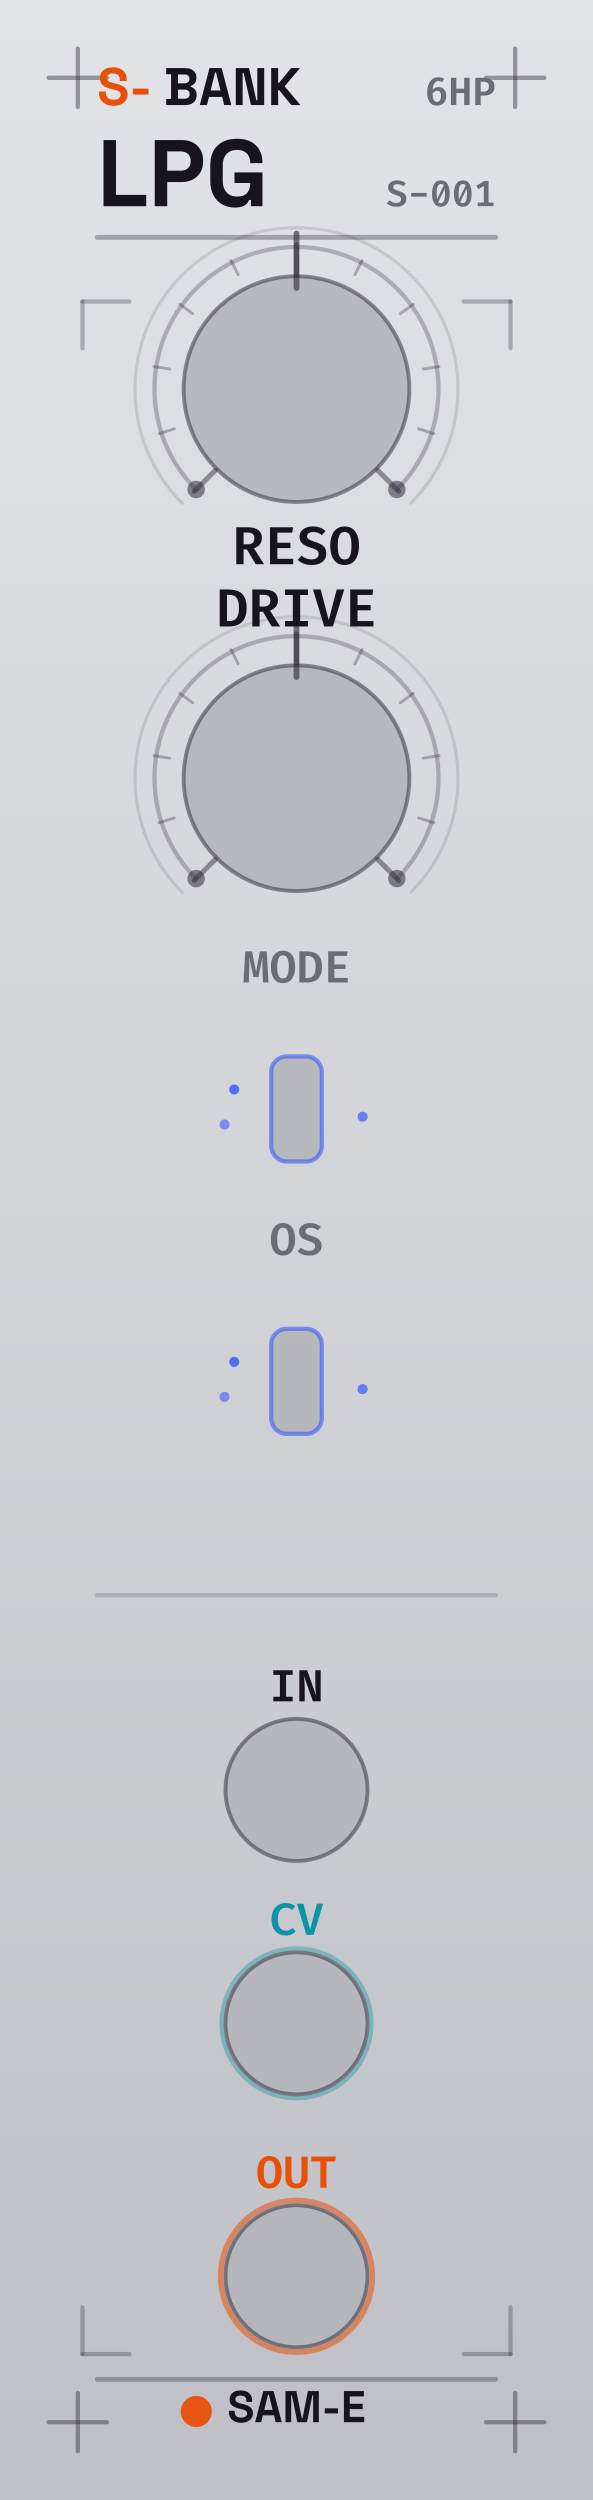
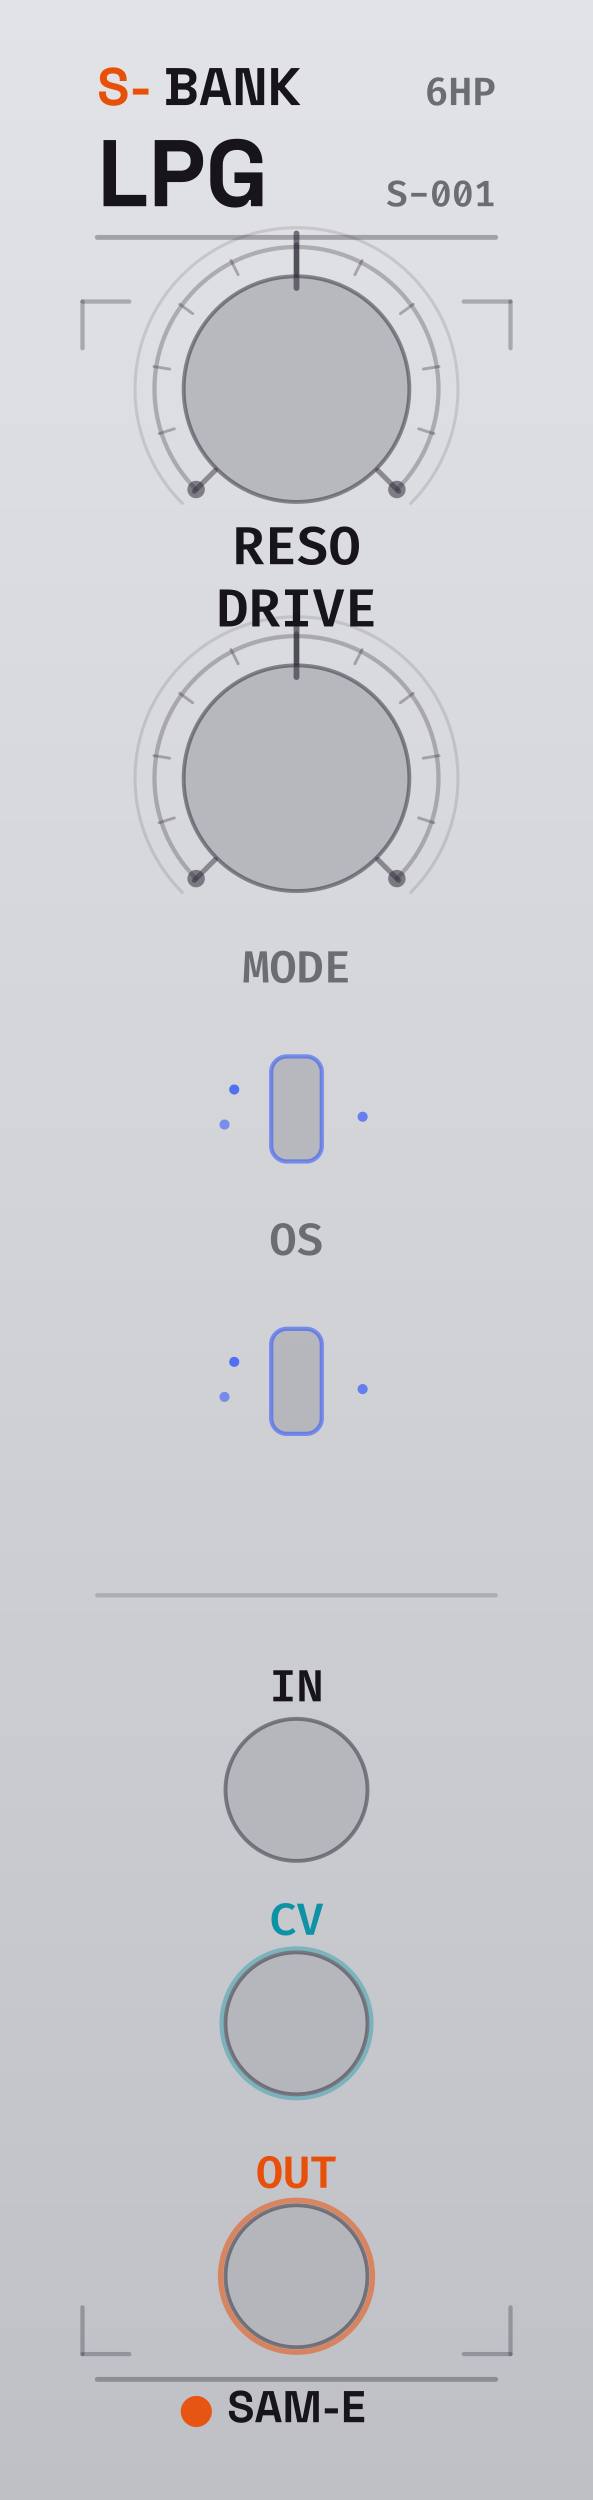
<svg xmlns="http://www.w3.org/2000/svg" version="1.1" width="30.48mm" height="128.5mm" viewBox="0 0 30.48 128.5">
  <defs>
    <linearGradient id="bg" x1="0" y1="0" x2="0" y2="128.5" gradientUnits="userSpaceOnUse">
      <stop offset="0" stop-color="#e2e3e6" />
      <stop offset="0.5" stop-color="#d2d3d7" />
      <stop offset="1" stop-color="#bfc0c5" />
    </linearGradient>
  </defs>
  <rect x="0" y="0" width="30.48" height="128.5" fill="url(#bg)" />
-   <line x1="2.50" y1="4.00" x2="5.50" y2="4.00" stroke="#2b2733" stroke-width="0.22" stroke-opacity="0.42" stroke-linecap="round" />
-   <line x1="4.00" y1="2.50" x2="4.00" y2="5.50" stroke="#2b2733" stroke-width="0.22" stroke-opacity="0.42" stroke-linecap="round" />
-   <line x1="24.98" y1="4.00" x2="27.98" y2="4.00" stroke="#2b2733" stroke-width="0.22" stroke-opacity="0.42" stroke-linecap="round" />
-   <line x1="26.48" y1="2.50" x2="26.48" y2="5.50" stroke="#2b2733" stroke-width="0.22" stroke-opacity="0.42" stroke-linecap="round" />
-   <line x1="2.50" y1="124.50" x2="5.50" y2="124.50" stroke="#2b2733" stroke-width="0.22" stroke-opacity="0.42" stroke-linecap="round" />
-   <line x1="4.00" y1="123.00" x2="4.00" y2="126.00" stroke="#2b2733" stroke-width="0.22" stroke-opacity="0.42" stroke-linecap="round" />
-   <line x1="24.98" y1="124.50" x2="27.98" y2="124.50" stroke="#2b2733" stroke-width="0.22" stroke-opacity="0.42" stroke-linecap="round" />
-   <line x1="26.48" y1="123.00" x2="26.48" y2="126.00" stroke="#2b2733" stroke-width="0.22" stroke-opacity="0.42" stroke-linecap="round" />
  <line x1="4.24" y1="15.50" x2="6.64" y2="15.50" stroke="#2b2733" stroke-width="0.22" stroke-opacity="0.3" stroke-linecap="round" />
  <line x1="4.24" y1="15.50" x2="4.24" y2="17.90" stroke="#2b2733" stroke-width="0.22" stroke-opacity="0.3" stroke-linecap="round" />
  <line x1="26.24" y1="15.50" x2="23.84" y2="15.50" stroke="#2b2733" stroke-width="0.22" stroke-opacity="0.3" stroke-linecap="round" />
  <line x1="26.24" y1="15.50" x2="26.24" y2="17.90" stroke="#2b2733" stroke-width="0.22" stroke-opacity="0.3" stroke-linecap="round" />
  <line x1="4.24" y1="121.00" x2="6.64" y2="121.00" stroke="#2b2733" stroke-width="0.22" stroke-opacity="0.3" stroke-linecap="round" />
  <line x1="4.24" y1="121.00" x2="4.24" y2="118.60" stroke="#2b2733" stroke-width="0.22" stroke-opacity="0.3" stroke-linecap="round" />
  <line x1="26.24" y1="121.00" x2="23.84" y2="121.00" stroke="#2b2733" stroke-width="0.22" stroke-opacity="0.3" stroke-linecap="round" />
  <line x1="26.24" y1="121.00" x2="26.24" y2="118.60" stroke="#2b2733" stroke-width="0.22" stroke-opacity="0.3" stroke-linecap="round" />
  <path d="M 5.839 5.438 Q 5.619 5.438 5.451 5.359 Q 5.282 5.281 5.187 5.134 Q 5.092 4.987 5.092 4.781 V 4.705 H 5.445 V 4.781 Q 5.445 4.952 5.551 5.038 Q 5.657 5.123 5.839 5.123 Q 6.023 5.123 6.114 5.050 Q 6.205 4.977 6.205 4.863 Q 6.205 4.784 6.160 4.735 Q 6.116 4.686 6.030 4.655 Q 5.945 4.624 5.822 4.597 L 5.760 4.583 Q 5.565 4.540 5.425 4.473 Q 5.285 4.407 5.210 4.298 Q 5.136 4.189 5.136 4.016 Q 5.136 3.842 5.218 3.719 Q 5.301 3.595 5.452 3.529 Q 5.603 3.462 5.806 3.462 Q 6.010 3.462 6.168 3.531 Q 6.327 3.600 6.418 3.738 Q 6.509 3.875 6.509 4.081 V 4.162 H 6.156 V 4.081 Q 6.156 3.972 6.114 3.906 Q 6.072 3.839 5.993 3.808 Q 5.915 3.777 5.806 3.777 Q 5.643 3.777 5.566 3.838 Q 5.489 3.899 5.489 4.005 Q 5.489 4.075 5.525 4.124 Q 5.562 4.173 5.635 4.206 Q 5.708 4.238 5.822 4.263 L 5.885 4.276 Q 6.088 4.320 6.239 4.388 Q 6.390 4.455 6.474 4.567 Q 6.558 4.678 6.558 4.852 Q 6.558 5.025 6.470 5.157 Q 6.382 5.289 6.220 5.363 Q 6.059 5.438 5.839 5.438 Z M 6.829 4.863 V 4.553 H 7.633 V 4.863 Z" fill="#E8500A" fill-rule="nonzero" />
  <path d="M 8.542 5.400 V 5.085 H 8.792 V 3.815 H 8.542 V 3.500 H 9.519 Q 9.693 3.500 9.822 3.558 Q 9.951 3.617 10.023 3.724 Q 10.095 3.831 10.095 3.980 V 4.008 Q 10.095 4.138 10.046 4.221 Q 9.997 4.303 9.931 4.348 Q 9.864 4.393 9.804 4.412 V 4.461 Q 9.864 4.477 9.935 4.522 Q 10.005 4.567 10.055 4.651 Q 10.106 4.735 10.106 4.871 V 4.898 Q 10.106 5.055 10.032 5.168 Q 9.959 5.281 9.830 5.340 Q 9.701 5.400 9.530 5.400 Z M 9.150 5.074 H 9.487 Q 9.603 5.074 9.675 5.017 Q 9.747 4.960 9.747 4.854 V 4.827 Q 9.747 4.721 9.677 4.664 Q 9.606 4.607 9.487 4.607 H 9.150 Z M 9.150 4.282 H 9.481 Q 9.593 4.282 9.665 4.225 Q 9.736 4.168 9.736 4.067 V 4.040 Q 9.736 3.937 9.666 3.881 Q 9.595 3.826 9.481 3.826 H 9.150 Z M 10.269 5.400 10.768 3.500 H 11.392 L 11.892 5.400 H 11.523 L 11.419 4.982 H 10.741 L 10.638 5.400 Z M 10.825 4.651 H 11.335 L 11.105 3.725 H 11.056 Z M 12.120 5.400 V 3.500 H 12.801 L 13.178 5.156 H 13.227 V 3.500 H 13.580 V 5.400 H 12.899 L 12.521 3.744 H 12.472 V 5.400 Z M 13.938 5.400 V 3.500 H 14.296 V 4.255 H 14.345 L 14.961 3.500 H 15.420 L 14.628 4.436 L 15.447 5.400 H 14.975 L 14.345 4.629 H 14.296 V 5.400 Z" fill="#17141c" fill-rule="nonzero" />
  <path d="M 5.321 10.600 V 7.200 H 5.962 V 10.017 H 7.516 V 10.600 Z M 7.953 10.600 V 7.200 H 9.352 Q 9.673 7.200 9.918 7.329 Q 10.163 7.457 10.302 7.691 Q 10.440 7.924 10.440 8.244 V 8.312 Q 10.440 8.628 10.297 8.864 Q 10.153 9.099 9.908 9.228 Q 9.663 9.357 9.352 9.357 H 8.594 V 10.600 Z M 8.594 8.774 H 9.289 Q 9.517 8.774 9.658 8.647 Q 9.799 8.521 9.799 8.303 V 8.254 Q 9.799 8.035 9.658 7.909 Q 9.517 7.783 9.289 7.783 H 8.594 Z M 12.062 10.668 Q 11.713 10.668 11.429 10.510 Q 11.144 10.352 10.977 10.049 Q 10.809 9.745 10.809 9.308 V 8.492 Q 10.809 7.836 11.178 7.484 Q 11.548 7.132 12.179 7.132 Q 12.806 7.132 13.148 7.465 Q 13.490 7.797 13.490 8.366 V 8.385 H 12.859 V 8.346 Q 12.859 8.167 12.784 8.021 Q 12.708 7.875 12.558 7.790 Q 12.407 7.705 12.179 7.705 Q 11.839 7.705 11.645 7.914 Q 11.450 8.123 11.450 8.482 V 9.318 Q 11.450 9.672 11.645 9.888 Q 11.839 10.105 12.189 10.105 Q 12.538 10.105 12.699 9.920 Q 12.859 9.735 12.859 9.454 V 9.405 H 12.053 V 8.861 H 13.490 V 10.600 H 12.898 V 10.275 H 12.810 Q 12.776 10.357 12.701 10.449 Q 12.626 10.542 12.475 10.605 Q 12.325 10.668 12.062 10.668 Z" fill="#17141c" fill-rule="nonzero" />
  <path d="M 22.534 3.970 Q 22.623 3.970 22.697 3.992 Q 22.770 4.015 22.829 4.057 L 22.726 4.223 Q 22.684 4.193 22.635 4.179 Q 22.587 4.165 22.537 4.165 Q 22.446 4.165 22.378 4.225 Q 22.309 4.284 22.272 4.396 Q 22.240 4.491 22.233 4.619 Q 22.292 4.549 22.364 4.513 Q 22.450 4.471 22.543 4.471 Q 22.652 4.471 22.741 4.523 Q 22.830 4.575 22.883 4.676 Q 22.936 4.777 22.936 4.926 Q 22.936 5.072 22.876 5.186 Q 22.817 5.300 22.709 5.365 Q 22.601 5.430 22.459 5.430 Q 22.324 5.430 22.228 5.379 Q 22.133 5.328 22.074 5.237 Q 22.014 5.145 21.986 5.022 Q 21.958 4.899 21.958 4.757 Q 21.958 4.522 22.027 4.345 Q 22.096 4.167 22.225 4.068 Q 22.354 3.970 22.534 3.970 Z M 22.235 4.801 Q 22.239 5.009 22.284 5.116 Q 22.334 5.234 22.461 5.234 Q 22.567 5.234 22.617 5.151 Q 22.668 5.068 22.668 4.940 Q 22.668 4.837 22.644 4.777 Q 22.621 4.717 22.580 4.690 Q 22.538 4.663 22.479 4.663 Q 22.401 4.663 22.332 4.709 Q 22.277 4.745 22.235 4.801 Z M 23.860 5.400 V 4.785 H 23.455 V 5.400 H 23.178 V 4.000 H 23.455 V 4.557 H 23.860 V 4.000 H 24.138 V 5.400 Z M 25.131 4.448 Q 25.131 4.361 25.098 4.307 Q 25.065 4.253 25.002 4.228 Q 24.939 4.202 24.851 4.202 H 24.707 V 4.710 H 24.859 Q 24.942 4.710 25.003 4.684 Q 25.063 4.658 25.097 4.600 Q 25.131 4.543 25.131 4.448 Z M 25.418 4.446 Q 25.418 4.609 25.349 4.713 Q 25.280 4.817 25.155 4.866 Q 25.031 4.915 24.868 4.915 H 24.707 V 5.400 H 24.429 V 4.000 H 24.841 Q 25.114 4.000 25.266 4.110 Q 25.418 4.221 25.418 4.446 Z" fill="#6c6d72" fill-rule="nonzero" />
  <path d="M 20.887 10.227 Q 20.887 10.345 20.826 10.436 Q 20.766 10.526 20.652 10.577 Q 20.538 10.628 20.377 10.628 Q 20.207 10.628 20.086 10.578 Q 19.965 10.528 19.883 10.449 L 20.019 10.297 Q 20.089 10.360 20.176 10.396 Q 20.264 10.432 20.373 10.432 Q 20.442 10.432 20.498 10.410 Q 20.554 10.389 20.587 10.347 Q 20.619 10.305 20.619 10.244 Q 20.619 10.190 20.597 10.154 Q 20.574 10.117 20.519 10.088 Q 20.464 10.059 20.366 10.029 Q 20.223 9.985 20.129 9.932 Q 20.036 9.879 19.991 9.806 Q 19.946 9.733 19.946 9.634 Q 19.946 9.522 20.008 9.441 Q 20.070 9.359 20.176 9.316 Q 20.282 9.272 20.412 9.272 Q 20.557 9.272 20.667 9.314 Q 20.777 9.355 20.861 9.433 L 20.732 9.578 Q 20.665 9.521 20.588 9.494 Q 20.510 9.466 20.430 9.466 Q 20.367 9.466 20.318 9.483 Q 20.269 9.500 20.240 9.533 Q 20.212 9.566 20.212 9.617 Q 20.212 9.663 20.238 9.695 Q 20.264 9.728 20.327 9.755 Q 20.390 9.783 20.500 9.818 Q 20.615 9.853 20.702 9.902 Q 20.789 9.950 20.838 10.028 Q 20.887 10.106 20.887 10.227 Z M 21.135 10.110 V 9.913 H 21.929 V 10.110 Z M 22.660 9.272 Q 22.885 9.272 22.999 9.449 Q 23.114 9.626 23.114 9.948 Q 23.114 10.270 22.999 10.449 Q 22.885 10.628 22.660 10.628 Q 22.434 10.628 22.320 10.449 Q 22.206 10.270 22.206 9.948 Q 22.206 9.626 22.320 9.449 Q 22.434 9.272 22.660 9.272 Z M 22.660 9.456 Q 22.554 9.456 22.500 9.569 Q 22.446 9.683 22.446 9.948 Q 22.446 10.094 22.457 10.190 Q 22.460 10.216 22.464 10.238 L 22.809 9.526 Q 22.799 9.511 22.787 9.498 Q 22.740 9.456 22.660 9.456 Z M 22.526 10.393 Q 22.541 10.410 22.559 10.420 Q 22.600 10.444 22.660 10.444 Q 22.731 10.444 22.779 10.396 Q 22.826 10.347 22.850 10.238 Q 22.873 10.128 22.873 9.948 Q 22.873 9.801 22.861 9.704 Z M 23.788 9.272 Q 24.013 9.272 24.127 9.449 Q 24.242 9.626 24.242 9.948 Q 24.242 10.270 24.127 10.449 Q 24.013 10.628 23.788 10.628 Q 23.562 10.628 23.448 10.449 Q 23.334 10.270 23.334 9.948 Q 23.334 9.626 23.448 9.449 Q 23.562 9.272 23.788 9.272 Z M 23.788 9.456 Q 23.682 9.456 23.628 9.569 Q 23.574 9.683 23.574 9.948 Q 23.574 10.094 23.585 10.190 Q 23.588 10.216 23.592 10.238 L 23.937 9.526 Q 23.927 9.511 23.915 9.498 Q 23.868 9.456 23.788 9.456 Z M 23.654 10.393 Q 23.669 10.410 23.687 10.420 Q 23.728 10.444 23.788 10.444 Q 23.859 10.444 23.907 10.396 Q 23.954 10.347 23.978 10.238 Q 24.001 10.128 24.001 9.948 Q 24.001 9.801 23.989 9.704 Z M 25.112 9.300 V 10.409 H 25.365 V 10.600 H 24.554 V 10.409 H 24.869 V 9.550 L 24.592 9.722 L 24.485 9.550 L 24.893 9.300 Z" fill="#6c6d72" fill-rule="nonzero" />
  <line x1="5.00" y1="12.20" x2="25.48" y2="12.20" stroke="#2b2733" stroke-width="0.25" stroke-opacity="0.34" stroke-linecap="round" />
  <line x1="5.00" y1="82.00" x2="25.48" y2="82.00" stroke="#2b2733" stroke-width="0.22" stroke-opacity="0.2" stroke-linecap="round" />
  <circle cx="15.24" cy="20.00" r="5.80" fill="#b4b5ba" fill-opacity="0.9" stroke="#2b2733" stroke-width="0.2" stroke-opacity="0.5" />
  <path d="M9.37,25.87 A8.30,8.30 0 1 1 21.11,25.87" fill="none" stroke="#2b2733" stroke-width="0.16" stroke-opacity="0.14" stroke-linecap="round" />
  <path d="M10.08,25.16 A7.30,7.30 0 1 1 20.40,25.16" fill="none" stroke="#2b2733" stroke-width="0.22" stroke-opacity="0.28" stroke-linecap="round" />
  <line x1="11.07" y1="24.17" x2="9.99" y2="25.25" stroke="#2b2733" stroke-width="0.26" stroke-opacity="0.46" stroke-linecap="round" />
  <line x1="8.96" y1="22.04" x2="8.18" y2="22.29" stroke="#2b2733" stroke-width="0.15" stroke-opacity="0.32" stroke-linecap="round" />
  <line x1="8.72" y1="18.97" x2="7.91" y2="18.84" stroke="#2b2733" stroke-width="0.15" stroke-opacity="0.32" stroke-linecap="round" />
  <line x1="9.90" y1="16.12" x2="9.24" y2="15.64" stroke="#2b2733" stroke-width="0.15" stroke-opacity="0.32" stroke-linecap="round" />
  <line x1="12.24" y1="14.12" x2="11.87" y2="13.39" stroke="#2b2733" stroke-width="0.15" stroke-opacity="0.32" stroke-linecap="round" />
  <line x1="15.24" y1="14.10" x2="15.24" y2="12.58" stroke="#2b2733" stroke-width="0.26" stroke-opacity="0.46" stroke-linecap="round" />
  <line x1="18.24" y1="14.12" x2="18.61" y2="13.39" stroke="#2b2733" stroke-width="0.15" stroke-opacity="0.32" stroke-linecap="round" />
  <line x1="20.58" y1="16.12" x2="21.24" y2="15.64" stroke="#2b2733" stroke-width="0.15" stroke-opacity="0.32" stroke-linecap="round" />
  <line x1="21.76" y1="18.97" x2="22.57" y2="18.84" stroke="#2b2733" stroke-width="0.15" stroke-opacity="0.32" stroke-linecap="round" />
  <line x1="21.52" y1="22.04" x2="22.30" y2="22.29" stroke="#2b2733" stroke-width="0.15" stroke-opacity="0.32" stroke-linecap="round" />
  <line x1="19.41" y1="24.17" x2="20.49" y2="25.25" stroke="#2b2733" stroke-width="0.26" stroke-opacity="0.46" stroke-linecap="round" />
  <line x1="15.24" y1="14.80" x2="15.24" y2="12.00" stroke="#2b2733" stroke-width="0.3" stroke-opacity="0.6" stroke-linecap="round" />
  <circle cx="10.08" cy="25.16" r="0.45" fill="#2b2733" fill-opacity="0.53" stroke="none" stroke-width="0.25" stroke-opacity="1.0" />
  <circle cx="20.40" cy="25.16" r="0.45" fill="#2b2733" fill-opacity="0.53" stroke="none" stroke-width="0.25" stroke-opacity="1.0" />
  <circle cx="15.24" cy="40.00" r="5.80" fill="#b4b5ba" fill-opacity="0.9" stroke="#2b2733" stroke-width="0.2" stroke-opacity="0.5" />
  <path d="M9.37,45.87 A8.30,8.30 0 1 1 21.11,45.87" fill="none" stroke="#2b2733" stroke-width="0.16" stroke-opacity="0.14" stroke-linecap="round" />
  <path d="M10.08,45.16 A7.30,7.30 0 1 1 20.40,45.16" fill="none" stroke="#2b2733" stroke-width="0.22" stroke-opacity="0.28" stroke-linecap="round" />
  <line x1="11.07" y1="44.17" x2="9.99" y2="45.25" stroke="#2b2733" stroke-width="0.26" stroke-opacity="0.46" stroke-linecap="round" />
  <line x1="8.96" y1="42.04" x2="8.18" y2="42.29" stroke="#2b2733" stroke-width="0.15" stroke-opacity="0.32" stroke-linecap="round" />
  <line x1="8.72" y1="38.97" x2="7.91" y2="38.84" stroke="#2b2733" stroke-width="0.15" stroke-opacity="0.32" stroke-linecap="round" />
  <line x1="9.90" y1="36.12" x2="9.24" y2="35.64" stroke="#2b2733" stroke-width="0.15" stroke-opacity="0.32" stroke-linecap="round" />
  <line x1="12.24" y1="34.12" x2="11.87" y2="33.39" stroke="#2b2733" stroke-width="0.15" stroke-opacity="0.32" stroke-linecap="round" />
  <line x1="15.24" y1="34.10" x2="15.24" y2="32.58" stroke="#2b2733" stroke-width="0.26" stroke-opacity="0.46" stroke-linecap="round" />
  <line x1="18.24" y1="34.12" x2="18.61" y2="33.39" stroke="#2b2733" stroke-width="0.15" stroke-opacity="0.32" stroke-linecap="round" />
  <line x1="20.58" y1="36.12" x2="21.24" y2="35.64" stroke="#2b2733" stroke-width="0.15" stroke-opacity="0.32" stroke-linecap="round" />
  <line x1="21.76" y1="38.97" x2="22.57" y2="38.84" stroke="#2b2733" stroke-width="0.15" stroke-opacity="0.32" stroke-linecap="round" />
  <line x1="21.52" y1="42.04" x2="22.30" y2="42.29" stroke="#2b2733" stroke-width="0.15" stroke-opacity="0.32" stroke-linecap="round" />
  <line x1="19.41" y1="44.17" x2="20.49" y2="45.25" stroke="#2b2733" stroke-width="0.26" stroke-opacity="0.46" stroke-linecap="round" />
  <line x1="15.24" y1="34.80" x2="15.24" y2="32.00" stroke="#2b2733" stroke-width="0.3" stroke-opacity="0.6" stroke-linecap="round" />
  <circle cx="10.08" cy="45.16" r="0.45" fill="#2b2733" fill-opacity="0.53" stroke="none" stroke-width="0.25" stroke-opacity="1.0" />
  <circle cx="20.40" cy="45.16" r="0.45" fill="#2b2733" fill-opacity="0.53" stroke="none" stroke-width="0.25" stroke-opacity="1.0" />
  <rect x="13.94" y="54.30" width="2.60" height="5.40" rx="0.80" fill="#b4b5ba" fill-opacity="0.9" stroke="#1C46FF" stroke-width="0.22" stroke-opacity="0.5" />
  <circle cx="12.04" cy="56.00" r="0.26" fill="#1C46FF" fill-opacity="0.7" stroke="none" stroke-width="0.25" stroke-opacity="1.0" />
  <circle cx="11.54" cy="57.80" r="0.26" fill="#1C46FF" fill-opacity="0.5" stroke="none" stroke-width="0.25" stroke-opacity="1.0" />
  <circle cx="18.64" cy="57.40" r="0.26" fill="#1C46FF" fill-opacity="0.6" stroke="none" stroke-width="0.25" stroke-opacity="1.0" />
  <rect x="13.94" y="68.30" width="2.60" height="5.40" rx="0.80" fill="#b4b5ba" fill-opacity="0.9" stroke="#1C46FF" stroke-width="0.22" stroke-opacity="0.5" />
  <circle cx="12.04" cy="70.00" r="0.26" fill="#1C46FF" fill-opacity="0.7" stroke="none" stroke-width="0.25" stroke-opacity="1.0" />
  <circle cx="11.54" cy="71.80" r="0.26" fill="#1C46FF" fill-opacity="0.5" stroke="none" stroke-width="0.25" stroke-opacity="1.0" />
  <circle cx="18.64" cy="71.40" r="0.26" fill="#1C46FF" fill-opacity="0.6" stroke="none" stroke-width="0.25" stroke-opacity="1.0" />
  <circle cx="15.24" cy="92.00" r="3.65" fill="#b4b5ba" fill-opacity="0.9" stroke="#2b2733" stroke-width="0.2" stroke-opacity="0.5" />
  <circle cx="15.24" cy="104.00" r="3.65" fill="#b4b5ba" fill-opacity="0.9" stroke="#2b2733" stroke-width="0.2" stroke-opacity="0.5" />
  <circle cx="15.24" cy="104.00" r="3.85" fill="none" fill-opacity="1.0" stroke="#0E93A6" stroke-width="0.22" stroke-opacity="0.4" />
  <circle cx="15.24" cy="117.00" r="3.65" fill="#b4b5ba" fill-opacity="0.9" stroke="#2b2733" stroke-width="0.2" stroke-opacity="0.5" />
  <circle cx="15.24" cy="117.00" r="3.90" fill="none" fill-opacity="1.0" stroke="#E8500A" stroke-width="0.28" stroke-opacity="0.55" />
  <path d="M 13.462 27.662 Q 13.462 27.799 13.408 27.902 Q 13.354 28.005 13.261 28.075 Q 13.168 28.145 13.053 28.184 L 13.573 29.000 H 13.142 L 12.693 28.243 H 12.520 V 29.000 H 12.145 V 27.100 H 12.704 Q 13.079 27.100 13.271 27.239 Q 13.462 27.378 13.462 27.662 Z M 13.072 27.662 Q 13.072 27.508 12.983 27.440 Q 12.893 27.372 12.713 27.372 H 12.520 V 27.977 H 12.726 Q 12.892 27.977 12.982 27.902 Q 13.072 27.828 13.072 27.662 Z M 14.255 27.378 V 27.898 H 14.928 V 28.172 H 14.255 V 28.724 H 15.072 V 29.000 H 13.878 V 27.100 H 15.063 L 15.024 27.378 Z M 16.770 28.455 Q 16.770 28.628 16.682 28.760 Q 16.593 28.891 16.427 28.966 Q 16.261 29.041 16.024 29.041 Q 15.777 29.041 15.600 28.968 Q 15.423 28.894 15.303 28.779 L 15.501 28.558 Q 15.604 28.650 15.732 28.702 Q 15.860 28.754 16.019 28.754 Q 16.121 28.754 16.202 28.722 Q 16.284 28.691 16.332 28.630 Q 16.379 28.569 16.379 28.479 Q 16.379 28.401 16.346 28.347 Q 16.313 28.294 16.233 28.251 Q 16.152 28.209 16.009 28.166 Q 15.799 28.102 15.663 28.024 Q 15.527 27.946 15.461 27.840 Q 15.395 27.733 15.395 27.588 Q 15.395 27.424 15.486 27.305 Q 15.577 27.187 15.731 27.123 Q 15.886 27.059 16.077 27.059 Q 16.288 27.059 16.449 27.120 Q 16.610 27.181 16.732 27.294 L 16.544 27.507 Q 16.446 27.423 16.333 27.383 Q 16.220 27.343 16.103 27.343 Q 16.011 27.343 15.939 27.368 Q 15.866 27.393 15.825 27.441 Q 15.784 27.489 15.784 27.563 Q 15.784 27.630 15.822 27.678 Q 15.860 27.725 15.952 27.766 Q 16.044 27.806 16.204 27.857 Q 16.373 27.908 16.500 27.979 Q 16.628 28.051 16.699 28.164 Q 16.770 28.277 16.770 28.455 Z M 18.452 28.049 Q 18.452 28.346 18.369 28.569 Q 18.286 28.793 18.121 28.917 Q 17.956 29.041 17.713 29.041 Q 17.471 29.041 17.306 28.920 Q 17.140 28.798 17.057 28.576 Q 16.974 28.354 16.974 28.051 Q 16.974 27.754 17.057 27.531 Q 17.140 27.307 17.306 27.183 Q 17.471 27.059 17.713 27.059 Q 17.956 27.059 18.121 27.180 Q 18.286 27.301 18.369 27.523 Q 18.452 27.746 18.452 28.049 Z M 18.065 28.049 Q 18.065 27.689 17.983 27.516 Q 17.901 27.342 17.713 27.342 Q 17.525 27.342 17.443 27.516 Q 17.361 27.691 17.361 28.051 Q 17.361 28.412 17.445 28.584 Q 17.529 28.757 17.713 28.757 Q 17.904 28.757 17.984 28.582 Q 18.065 28.408 18.065 28.049 Z" fill="#17141c" fill-rule="nonzero" />
  <path d="M 12.283 31.241 Q 12.283 31.030 12.244 30.899 Q 12.205 30.768 12.138 30.699 Q 12.070 30.630 11.985 30.605 Q 11.900 30.580 11.808 30.580 H 11.668 V 31.921 H 11.809 Q 11.906 31.921 11.991 31.891 Q 12.077 31.861 12.143 31.786 Q 12.209 31.711 12.246 31.578 Q 12.283 31.446 12.283 31.241 Z M 12.676 31.241 Q 12.676 31.475 12.626 31.641 Q 12.576 31.807 12.488 31.916 Q 12.400 32.026 12.285 32.087 Q 12.171 32.149 12.041 32.175 Q 11.911 32.200 11.778 32.200 H 11.292 V 30.300 H 11.745 Q 11.922 30.300 12.088 30.338 Q 12.255 30.376 12.387 30.476 Q 12.520 30.576 12.598 30.761 Q 12.676 30.946 12.676 31.241 Z M 14.287 30.862 Q 14.287 30.999 14.232 31.102 Q 14.178 31.205 14.085 31.275 Q 13.993 31.345 13.877 31.384 L 14.398 32.200 H 13.966 L 13.517 31.443 H 13.344 V 32.200 H 12.969 V 30.300 H 13.528 Q 13.903 30.300 14.095 30.439 Q 14.287 30.578 14.287 30.862 Z M 13.896 30.862 Q 13.896 30.708 13.807 30.640 Q 13.718 30.572 13.538 30.572 H 13.344 V 31.177 H 13.550 Q 13.716 31.177 13.806 31.102 Q 13.896 31.028 13.896 30.862 Z M 15.831 30.300 V 30.582 H 15.428 V 31.918 H 15.831 V 32.200 H 14.649 V 31.918 H 15.052 V 30.582 H 14.649 V 30.300 Z M 16.895 31.877 17.308 30.300 H 17.692 L 17.113 32.200 H 16.665 L 16.088 30.300 H 16.487 Z M 18.377 30.578 V 31.098 H 19.050 V 31.372 H 18.377 V 31.924 H 19.194 V 32.200 H 18.000 V 30.300 H 19.184 L 19.146 30.578 Z" fill="#17141c" fill-rule="nonzero" />
  <path d="M 15.043 85.850 V 86.087 H 14.704 V 87.213 H 15.043 V 87.450 H 14.048 V 87.213 H 14.387 V 86.087 H 14.048 V 85.850 Z M 16.085 87.450 15.614 86.121 Q 15.619 86.165 15.628 86.234 Q 15.636 86.304 15.643 86.391 Q 15.651 86.479 15.656 86.578 Q 15.661 86.676 15.661 86.777 V 87.450 H 15.386 V 85.850 H 15.788 L 16.255 87.177 Q 16.245 87.118 16.234 87.021 Q 16.223 86.924 16.215 86.798 Q 16.207 86.671 16.207 86.529 V 85.850 H 16.483 V 87.450 Z" fill="#17141c" fill-rule="nonzero" />
  <path d="M 14.680 97.815 Q 14.847 97.815 14.962 97.859 Q 15.078 97.902 15.176 97.983 L 15.016 98.174 Q 14.947 98.116 14.866 98.086 Q 14.784 98.056 14.692 98.056 Q 14.581 98.056 14.487 98.115 Q 14.394 98.174 14.338 98.304 Q 14.282 98.434 14.282 98.647 Q 14.282 98.857 14.336 98.986 Q 14.390 99.116 14.483 99.175 Q 14.576 99.235 14.694 99.235 Q 14.819 99.235 14.901 99.191 Q 14.983 99.147 15.049 99.095 L 15.198 99.283 Q 15.114 99.367 14.987 99.426 Q 14.861 99.485 14.680 99.485 Q 14.471 99.485 14.306 99.389 Q 14.142 99.293 14.048 99.106 Q 13.955 98.920 13.955 98.647 Q 13.955 98.379 14.051 98.193 Q 14.148 98.007 14.313 97.911 Q 14.478 97.815 14.680 97.815 Z M 15.940 99.178 16.287 97.850 H 16.611 L 16.123 99.450 H 15.746 L 15.260 97.850 H 15.596 Z" fill="#0E93A6" fill-rule="nonzero" />
  <path d="M 14.474 111.649 Q 14.474 111.899 14.404 112.087 Q 14.334 112.275 14.195 112.380 Q 14.056 112.485 13.852 112.485 Q 13.648 112.485 13.509 112.382 Q 13.369 112.280 13.299 112.093 Q 13.229 111.906 13.229 111.651 Q 13.229 111.401 13.299 111.213 Q 13.369 111.025 13.509 110.920 Q 13.648 110.815 13.852 110.815 Q 14.056 110.815 14.195 110.917 Q 14.334 111.019 14.404 111.206 Q 14.474 111.394 14.474 111.649 Z M 14.148 111.649 Q 14.148 111.346 14.079 111.200 Q 14.010 111.054 13.852 111.054 Q 13.693 111.054 13.624 111.201 Q 13.555 111.347 13.555 111.651 Q 13.555 111.955 13.626 112.100 Q 13.697 112.245 13.852 112.245 Q 14.012 112.245 14.080 112.098 Q 14.148 111.951 14.148 111.649 Z M 15.813 110.850 V 111.920 Q 15.813 112.083 15.746 112.211 Q 15.680 112.339 15.552 112.412 Q 15.425 112.485 15.239 112.485 Q 15.051 112.485 14.924 112.414 Q 14.797 112.342 14.732 112.215 Q 14.667 112.088 14.667 111.920 V 110.850 H 14.984 V 111.831 Q 14.984 112.036 15.040 112.138 Q 15.095 112.241 15.239 112.241 Q 15.383 112.241 15.439 112.138 Q 15.495 112.036 15.495 111.831 V 110.850 Z M 16.783 111.099 V 112.450 H 16.467 V 111.099 H 16.000 V 110.850 H 17.265 L 17.232 111.099 Z" fill="#E8500A" fill-rule="nonzero" />
  <path d="M 13.711 48.900 13.801 50.500 H 13.518 L 13.488 49.763 Q 13.485 49.670 13.484 49.591 Q 13.484 49.512 13.485 49.441 Q 13.486 49.370 13.489 49.304 Q 13.492 49.238 13.496 49.174 L 13.285 50.222 H 13.028 L 12.801 49.174 Q 12.806 49.236 12.809 49.303 Q 12.813 49.370 12.814 49.443 Q 12.816 49.515 12.817 49.596 Q 12.817 49.677 12.814 49.765 L 12.792 50.500 H 12.514 L 12.605 48.900 H 12.956 L 13.162 49.956 L 13.359 48.900 Z M 15.168 49.699 Q 15.168 49.949 15.098 50.137 Q 15.028 50.325 14.889 50.430 Q 14.751 50.535 14.546 50.535 Q 14.342 50.535 14.203 50.432 Q 14.063 50.330 13.993 50.143 Q 13.923 49.956 13.923 49.701 Q 13.923 49.451 13.993 49.263 Q 14.063 49.075 14.203 48.970 Q 14.342 48.865 14.546 48.865 Q 14.751 48.865 14.889 48.967 Q 15.028 49.069 15.098 49.256 Q 15.168 49.444 15.168 49.699 Z M 14.842 49.699 Q 14.842 49.396 14.773 49.250 Q 14.704 49.104 14.546 49.104 Q 14.387 49.104 14.318 49.251 Q 14.250 49.397 14.250 49.701 Q 14.250 50.005 14.320 50.150 Q 14.391 50.295 14.546 50.295 Q 14.707 50.295 14.774 50.148 Q 14.842 50.001 14.842 49.699 Z M 16.221 49.692 Q 16.221 49.514 16.188 49.404 Q 16.155 49.295 16.098 49.236 Q 16.042 49.178 15.970 49.157 Q 15.898 49.136 15.821 49.136 H 15.703 V 50.265 H 15.822 Q 15.903 50.265 15.975 50.240 Q 16.048 50.214 16.103 50.151 Q 16.159 50.088 16.190 49.977 Q 16.221 49.865 16.221 49.692 Z M 16.552 49.692 Q 16.552 49.889 16.510 50.029 Q 16.467 50.169 16.393 50.261 Q 16.319 50.353 16.223 50.405 Q 16.126 50.457 16.017 50.479 Q 15.908 50.500 15.795 50.500 H 15.386 V 48.900 H 15.768 Q 15.917 48.900 16.057 48.932 Q 16.197 48.964 16.308 49.048 Q 16.420 49.133 16.486 49.288 Q 16.552 49.444 16.552 49.692 Z M 17.187 49.134 V 49.572 H 17.754 V 49.802 H 17.187 V 50.267 H 17.875 V 50.500 H 16.870 V 48.900 H 17.867 L 17.835 49.134 Z" fill="#6c6d72" fill-rule="nonzero" />
  <path d="M 15.168 63.699 Q 15.168 63.949 15.098 64.137 Q 15.028 64.325 14.889 64.430 Q 14.751 64.535 14.546 64.535 Q 14.342 64.535 14.203 64.432 Q 14.063 64.330 13.993 64.143 Q 13.923 63.956 13.923 63.701 Q 13.923 63.451 13.993 63.263 Q 14.063 63.075 14.203 62.970 Q 14.342 62.865 14.546 62.865 Q 14.751 62.865 14.889 62.967 Q 15.028 63.069 15.098 63.256 Q 15.168 63.444 15.168 63.699 Z M 14.842 63.699 Q 14.842 63.396 14.773 63.250 Q 14.704 63.104 14.546 63.104 Q 14.387 63.104 14.318 63.251 Q 14.250 63.397 14.250 63.701 Q 14.250 64.005 14.320 64.150 Q 14.391 64.295 14.546 64.295 Q 14.707 64.295 14.774 64.148 Q 14.842 64.001 14.842 63.699 Z M 16.529 64.041 Q 16.529 64.186 16.454 64.298 Q 16.380 64.409 16.240 64.472 Q 16.100 64.535 15.901 64.535 Q 15.692 64.535 15.543 64.473 Q 15.394 64.411 15.293 64.314 L 15.460 64.127 Q 15.547 64.205 15.654 64.249 Q 15.762 64.293 15.896 64.293 Q 15.982 64.293 16.050 64.266 Q 16.119 64.240 16.159 64.188 Q 16.199 64.137 16.199 64.062 Q 16.199 63.996 16.171 63.950 Q 16.144 63.905 16.076 63.869 Q 16.008 63.834 15.888 63.798 Q 15.711 63.743 15.596 63.678 Q 15.482 63.613 15.426 63.523 Q 15.371 63.433 15.371 63.311 Q 15.371 63.173 15.447 63.073 Q 15.523 62.973 15.654 62.919 Q 15.784 62.865 15.945 62.865 Q 16.123 62.865 16.258 62.917 Q 16.393 62.968 16.496 63.063 L 16.338 63.242 Q 16.256 63.172 16.160 63.138 Q 16.065 63.105 15.967 63.105 Q 15.889 63.105 15.828 63.126 Q 15.768 63.146 15.733 63.187 Q 15.698 63.227 15.698 63.290 Q 15.698 63.347 15.730 63.386 Q 15.762 63.426 15.839 63.461 Q 15.917 63.495 16.052 63.537 Q 16.194 63.580 16.301 63.640 Q 16.408 63.701 16.469 63.796 Q 16.529 63.891 16.529 64.041 Z" fill="#6c6d72" fill-rule="nonzero" />
  <line x1="5.00" y1="122.30" x2="25.48" y2="122.30" stroke="#2b2733" stroke-width="0.25" stroke-opacity="0.34" stroke-linecap="round" />
  <circle cx="10.09" cy="123.95" r="0.80" fill="#E8500A" fill-opacity="0.95" stroke="none" stroke-width="0.25" stroke-opacity="1.0" />
  <path d="M 12.394 124.532 Q 12.209 124.532 12.068 124.466 Q 11.926 124.399 11.846 124.276 Q 11.766 124.153 11.766 123.979 V 123.915 H 12.063 V 123.979 Q 12.063 124.123 12.152 124.195 Q 12.241 124.267 12.394 124.267 Q 12.550 124.267 12.626 124.205 Q 12.703 124.143 12.703 124.047 Q 12.703 123.981 12.665 123.940 Q 12.628 123.899 12.556 123.873 Q 12.484 123.846 12.381 123.823 L 12.328 123.812 Q 12.164 123.775 12.046 123.719 Q 11.928 123.663 11.865 123.572 Q 11.802 123.481 11.802 123.334 Q 11.802 123.188 11.872 123.084 Q 11.942 122.980 12.069 122.924 Q 12.196 122.868 12.367 122.868 Q 12.538 122.868 12.672 122.926 Q 12.806 122.985 12.882 123.100 Q 12.959 123.215 12.959 123.389 V 123.458 H 12.662 V 123.389 Q 12.662 123.298 12.626 123.242 Q 12.591 123.186 12.525 123.159 Q 12.458 123.133 12.367 123.133 Q 12.230 123.133 12.165 123.185 Q 12.100 123.236 12.100 123.325 Q 12.100 123.385 12.130 123.426 Q 12.161 123.467 12.223 123.494 Q 12.285 123.522 12.381 123.542 L 12.433 123.554 Q 12.605 123.590 12.732 123.647 Q 12.858 123.705 12.929 123.798 Q 13.000 123.892 13.000 124.038 Q 13.000 124.185 12.926 124.295 Q 12.852 124.406 12.716 124.469 Q 12.580 124.532 12.394 124.532 Z M 13.114 124.500 13.535 122.900 H 14.061 L 14.481 124.500 H 14.170 L 14.083 124.148 H 13.512 L 13.425 124.500 Z M 13.583 123.869 H 14.013 L 13.818 123.090 H 13.777 Z M 14.673 124.500 V 122.900 H 15.233 L 15.510 124.294 H 15.551 L 15.827 122.900 H 16.387 V 124.500 H 16.095 V 123.122 H 16.054 L 15.779 124.500 H 15.281 L 15.007 123.122 H 14.966 V 124.500 Z M 16.694 124.047 V 123.787 H 17.370 V 124.047 Z M 17.677 124.500 V 122.900 H 18.705 V 123.174 H 17.978 V 123.556 H 18.641 V 123.830 H 17.978 V 124.226 H 18.719 V 124.500 Z" fill="#17141c" fill-rule="nonzero" />
</svg>
